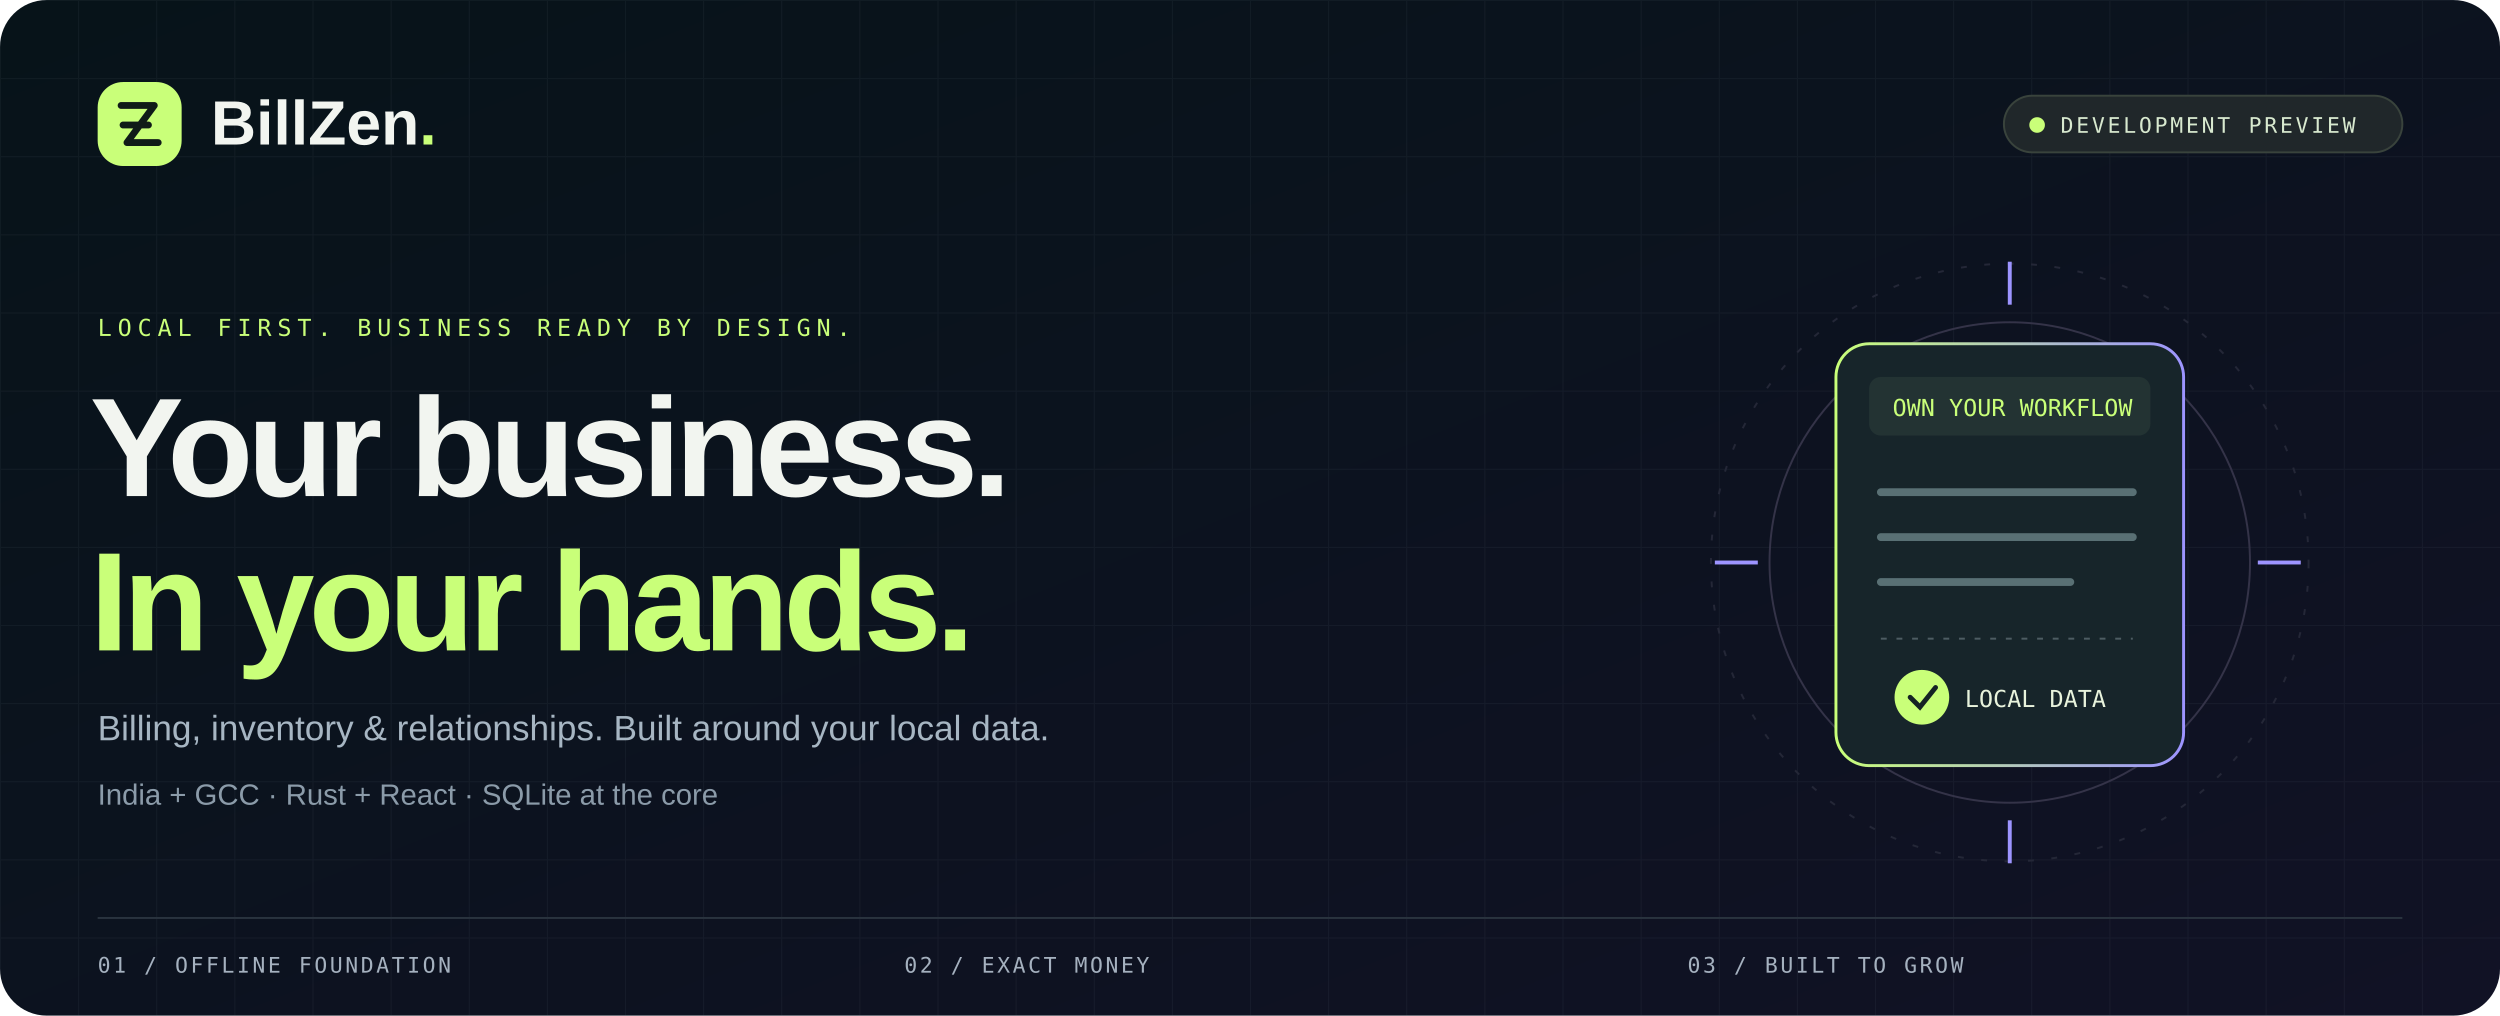
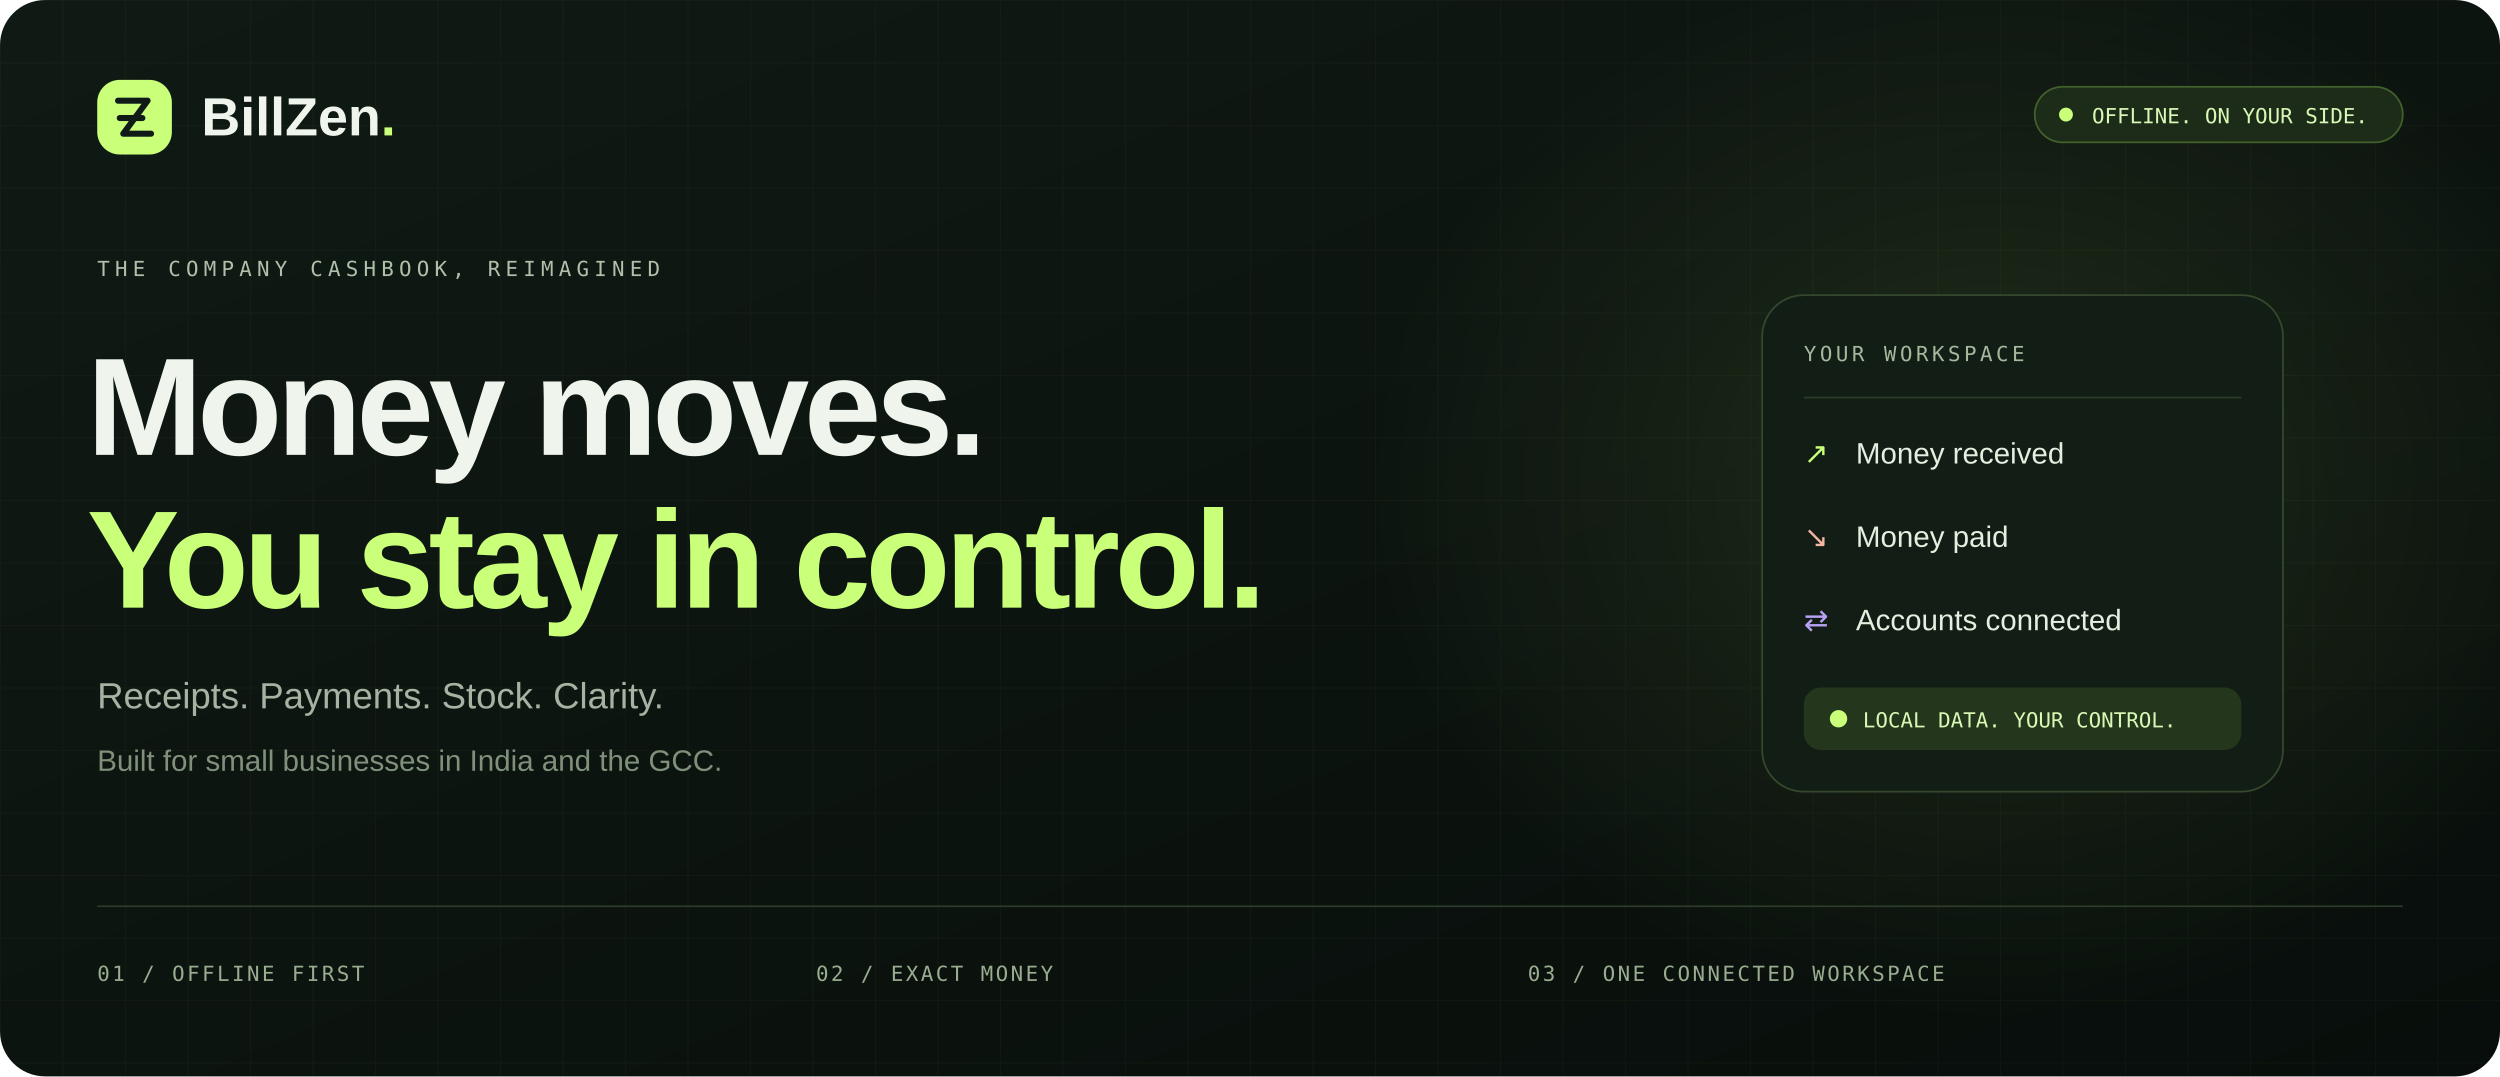
- <svg xmlns="http://www.w3.org/2000/svg" width="1280" height="520" viewBox="0 0 1280 520" role="img" aria-labelledby="title desc">
+ <svg xmlns="http://www.w3.org/2000/svg" width="1440" height="620" viewBox="0 0 1440 620" role="img" aria-labelledby="title desc">
  <defs>
-     <linearGradient id="bg" x2="1" y2="1">
-       <stop stop-color="#071319" />
-       <stop offset="1" stop-color="#111225" />
+     <linearGradient id="surface" x2="1" y2="1">
+       <stop stop-color="#101a14" />
+       <stop offset="1" stop-color="#080e0b" />
    </linearGradient>
-     <linearGradient id="line">
-       <stop stop-color="#c9ff79" />
-       <stop offset="1" stop-color="#9d94ff" />
-     </linearGradient>
-     <pattern id="grid" width="40" height="40" patternUnits="userSpaceOnUse">
-       <path d="M40 0H0V40" fill="none" stroke="#8fa1b7" stroke-opacity=".065" />
+     <radialGradient id="glow">
+       <stop stop-color="#c9ff79" stop-opacity=".11" />
+       <stop offset="1" stop-color="#c9ff79" stop-opacity="0" />
+     </radialGradient>
+     <pattern id="grid" width="36" height="36" patternUnits="userSpaceOnUse">
+       <path d="M36 0H0V36" stroke="#c9ff79" stroke-opacity=".035" fill="none" />
    </pattern>
  </defs>
-   <rect width="1280" height="520" rx="24" fill="url(#bg)" />
-   <rect width="1280" height="520" rx="24" fill="url(#grid)" />
-   <path d="M50 470H1230" stroke="#29333e" />
-   <g transform="translate(50 42)">
+   <rect width="1440" height="620" rx="26" fill="url(#surface)" />
+   <rect width="1440" height="620" rx="26" fill="url(#grid)" />
+   <ellipse cx="1150" cy="280" rx="360" ry="310" fill="url(#glow)" />
+   <g transform="translate(56 46)">
    <rect width="43" height="43" rx="13" fill="#c9ff79" />
    <path d="M12 12H29L15 31H31M13 22H26" fill="none" stroke="#101b18" stroke-width="3.5" stroke-linecap="round" stroke-linejoin="round" />
  </g>
-   <text x="108" y="74" font-family="Arial,sans-serif" font-size="32" font-weight="700" fill="#f2f5f0">BillZen<tspan fill="#c9ff79">.</tspan>
+   <text x="116" y="78" fill="#eff4ec" font-family="Arial,sans-serif" font-size="31" font-weight="700">BillZen<tspan fill="#c9ff79">.</tspan>
  </text>
-   <rect x="1026" y="49" width="204" height="29" rx="14.5" fill="#20272a" stroke="#39433c" />
-   <circle cx="1043" cy="64" r="4" fill="#c9ff79" />
-   <text x="1055" y="68" font-family="monospace" font-size="11" letter-spacing="1.4" fill="#d8e9cf">DEVELOPMENT PREVIEW</text>
-   <text x="50" y="172" font-family="monospace" font-size="12" letter-spacing="3" fill="#c9ff79">LOCAL FIRST. BUSINESS READY BY DESIGN.</text>
-   <g font-family="Arial,sans-serif" font-size="72" font-weight="700" letter-spacing="-3">
-     <text x="46" y="254" fill="#f2f5f0">Your business.</text>
-     <text x="46" y="333" fill="#c9ff79">In your hands.</text>
+   <rect x="1172" y="50" width="212" height="32" rx="16" fill="#1c2c18" stroke="#42612b" />
+   <circle cx="1190" cy="66" r="4" fill="#c9ff79" />
+   <text x="1205" y="71" fill="#d9f8b6" font-family="monospace" font-size="12">OFFLINE. ON YOUR SIDE.</text>
+   <text x="56" y="159" font-family="monospace" font-size="12" letter-spacing="3" fill="#b1c0ab">THE COMPANY CASHBOOK, REIMAGINED</text>
+   <g font-family="Arial,sans-serif" font-size="80" font-weight="700" letter-spacing="-3">
+     <text x="50" y="262" fill="#eff4ec">Money moves.</text>
+     <text x="50" y="350" fill="#c9ff79">You stay in control.</text>
  </g>
-   <text x="50" y="379" font-family="Arial,sans-serif" font-size="18" fill="#a7b6c3">Billing, inventory &amp; relationships. Built around your local data.</text>
-   <text x="50" y="412" font-family="Arial,sans-serif" font-size="15" fill="#8b9ba9">India + GCC · Rust + React · SQLite at the core</text>
-   <g transform="translate(900 168)">
-     <circle cx="129" cy="120" r="123" fill="none" stroke="#343348" />
-     <circle cx="129" cy="120" r="153" fill="none" stroke="#242737" stroke-dasharray="3 9" />
-     <path d="M-22 120H0M256 120H278M129 -34V-12M129 252V274" stroke="#9d94ff" stroke-width="2" />
-     <rect x="40" y="8" width="178" height="216" rx="17" fill="#17252a" stroke="url(#line)" stroke-width="1.5" />
-     <rect x="57" y="25" width="144" height="30" rx="6" fill="#233333" />
-     <text x="69" y="45" fill="#c9ff79" font-family="monospace" font-size="12">OWN YOUR WORKFLOW</text>
-     <path d="M63 84H192M63 107H192M63 130H160" stroke="#597074" stroke-width="4" stroke-linecap="round" />
-     <path d="M63 159H192" stroke="#4d5c62" stroke-dasharray="3 5" />
-     <circle cx="84" cy="189" r="14" fill="#c9ff79" />
-     <path d="M78 189L83 194L91 184" fill="none" stroke="#152324" stroke-width="2.5" stroke-linecap="round" />
-     <text x="106" y="194" fill="#e8f3dc" font-family="monospace" font-size="12">LOCAL DATA</text>
+   <text x="56" y="408" fill="#a6b3a2" font-family="Arial,sans-serif" font-size="21">Receipts. Payments. Stock. Clarity.</text>
+   <text x="56" y="444" fill="#80917b" font-family="Arial,sans-serif" font-size="17">Built for small businesses in India and the GCC.</text>
+   <g transform="translate(1015 170)">
+     <rect x="0" width="300" height="286" rx="24" fill="#121e15" stroke="#35482e" />
+     <text x="24" y="38" fill="#a5b79d" font-family="monospace" font-size="12" letter-spacing="2">YOUR WORKSPACE</text>
+     <path d="M24 59H276" stroke="#2b3b27" />
+     <g font-family="Arial,sans-serif" font-size="17">
+       <text x="24" y="97" fill="#c9ff79">↗</text>
+       <text x="54" y="97" fill="#e6efdf">Money received</text>
+       <text x="24" y="145" fill="#f2b4a3">↘</text>
+       <text x="54" y="145" fill="#e6efdf">Money paid</text>
+       <text x="24" y="193" fill="#b6a1f5">⇄</text>
+       <text x="54" y="193" fill="#e6efdf">Accounts connected</text>
+     </g>
+     <rect x="24" y="226" width="252" height="36" rx="10" fill="#24371c" />
+     <circle cx="44" cy="244" r="5" fill="#c9ff79" />
+     <text x="58" y="249" font-family="monospace" font-size="12" fill="#d9f8b6">LOCAL DATA. YOUR CONTROL.</text>
  </g>
-   <g font-family="monospace" font-size="11" letter-spacing="1.3">
-     <text x="50" y="498" fill="#a5b1bf">01 / OFFLINE FOUNDATION</text>
-     <text x="463" y="498" fill="#a5b1bf">02 / EXACT MONEY</text>
-     <text x="864" y="498" fill="#a5b1bf">03 / BUILT TO GROW</text>
+   <path d="M56 522H1384" stroke="#2b3b27" />
+   <g font-family="monospace" font-size="12" letter-spacing="1.4" fill="#99ad90">
+     <text x="56" y="565">01 / OFFLINE FIRST</text>
+     <text x="470" y="565">02 / EXACT MONEY</text>
+     <text x="880" y="565">03 / ONE CONNECTED WORKSPACE</text>
  </g>
</svg>
